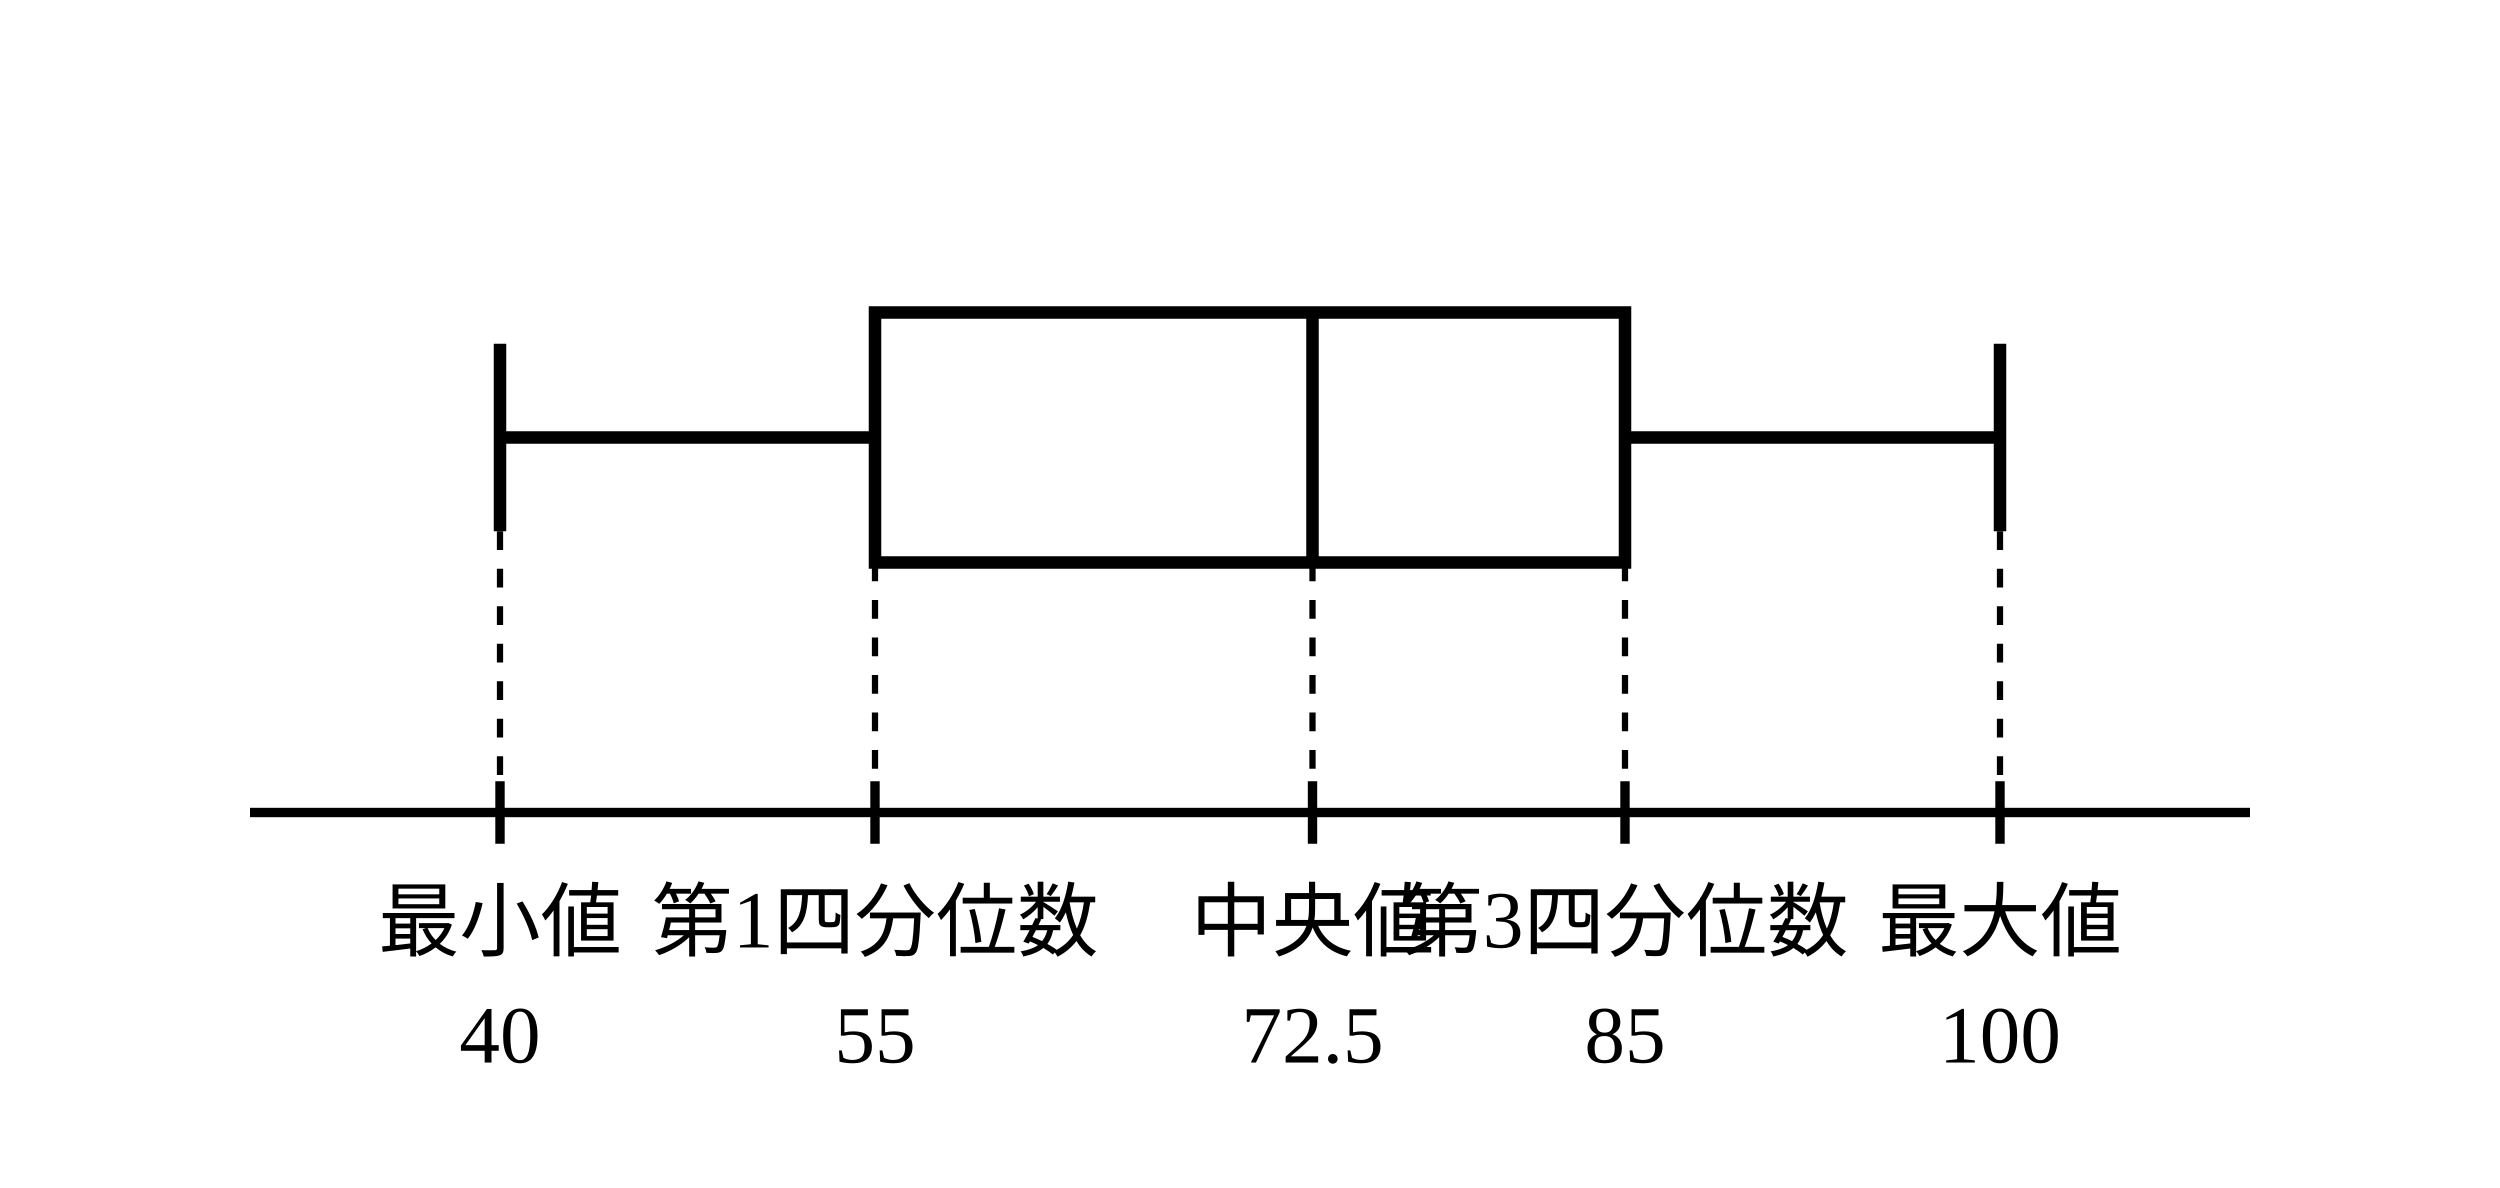
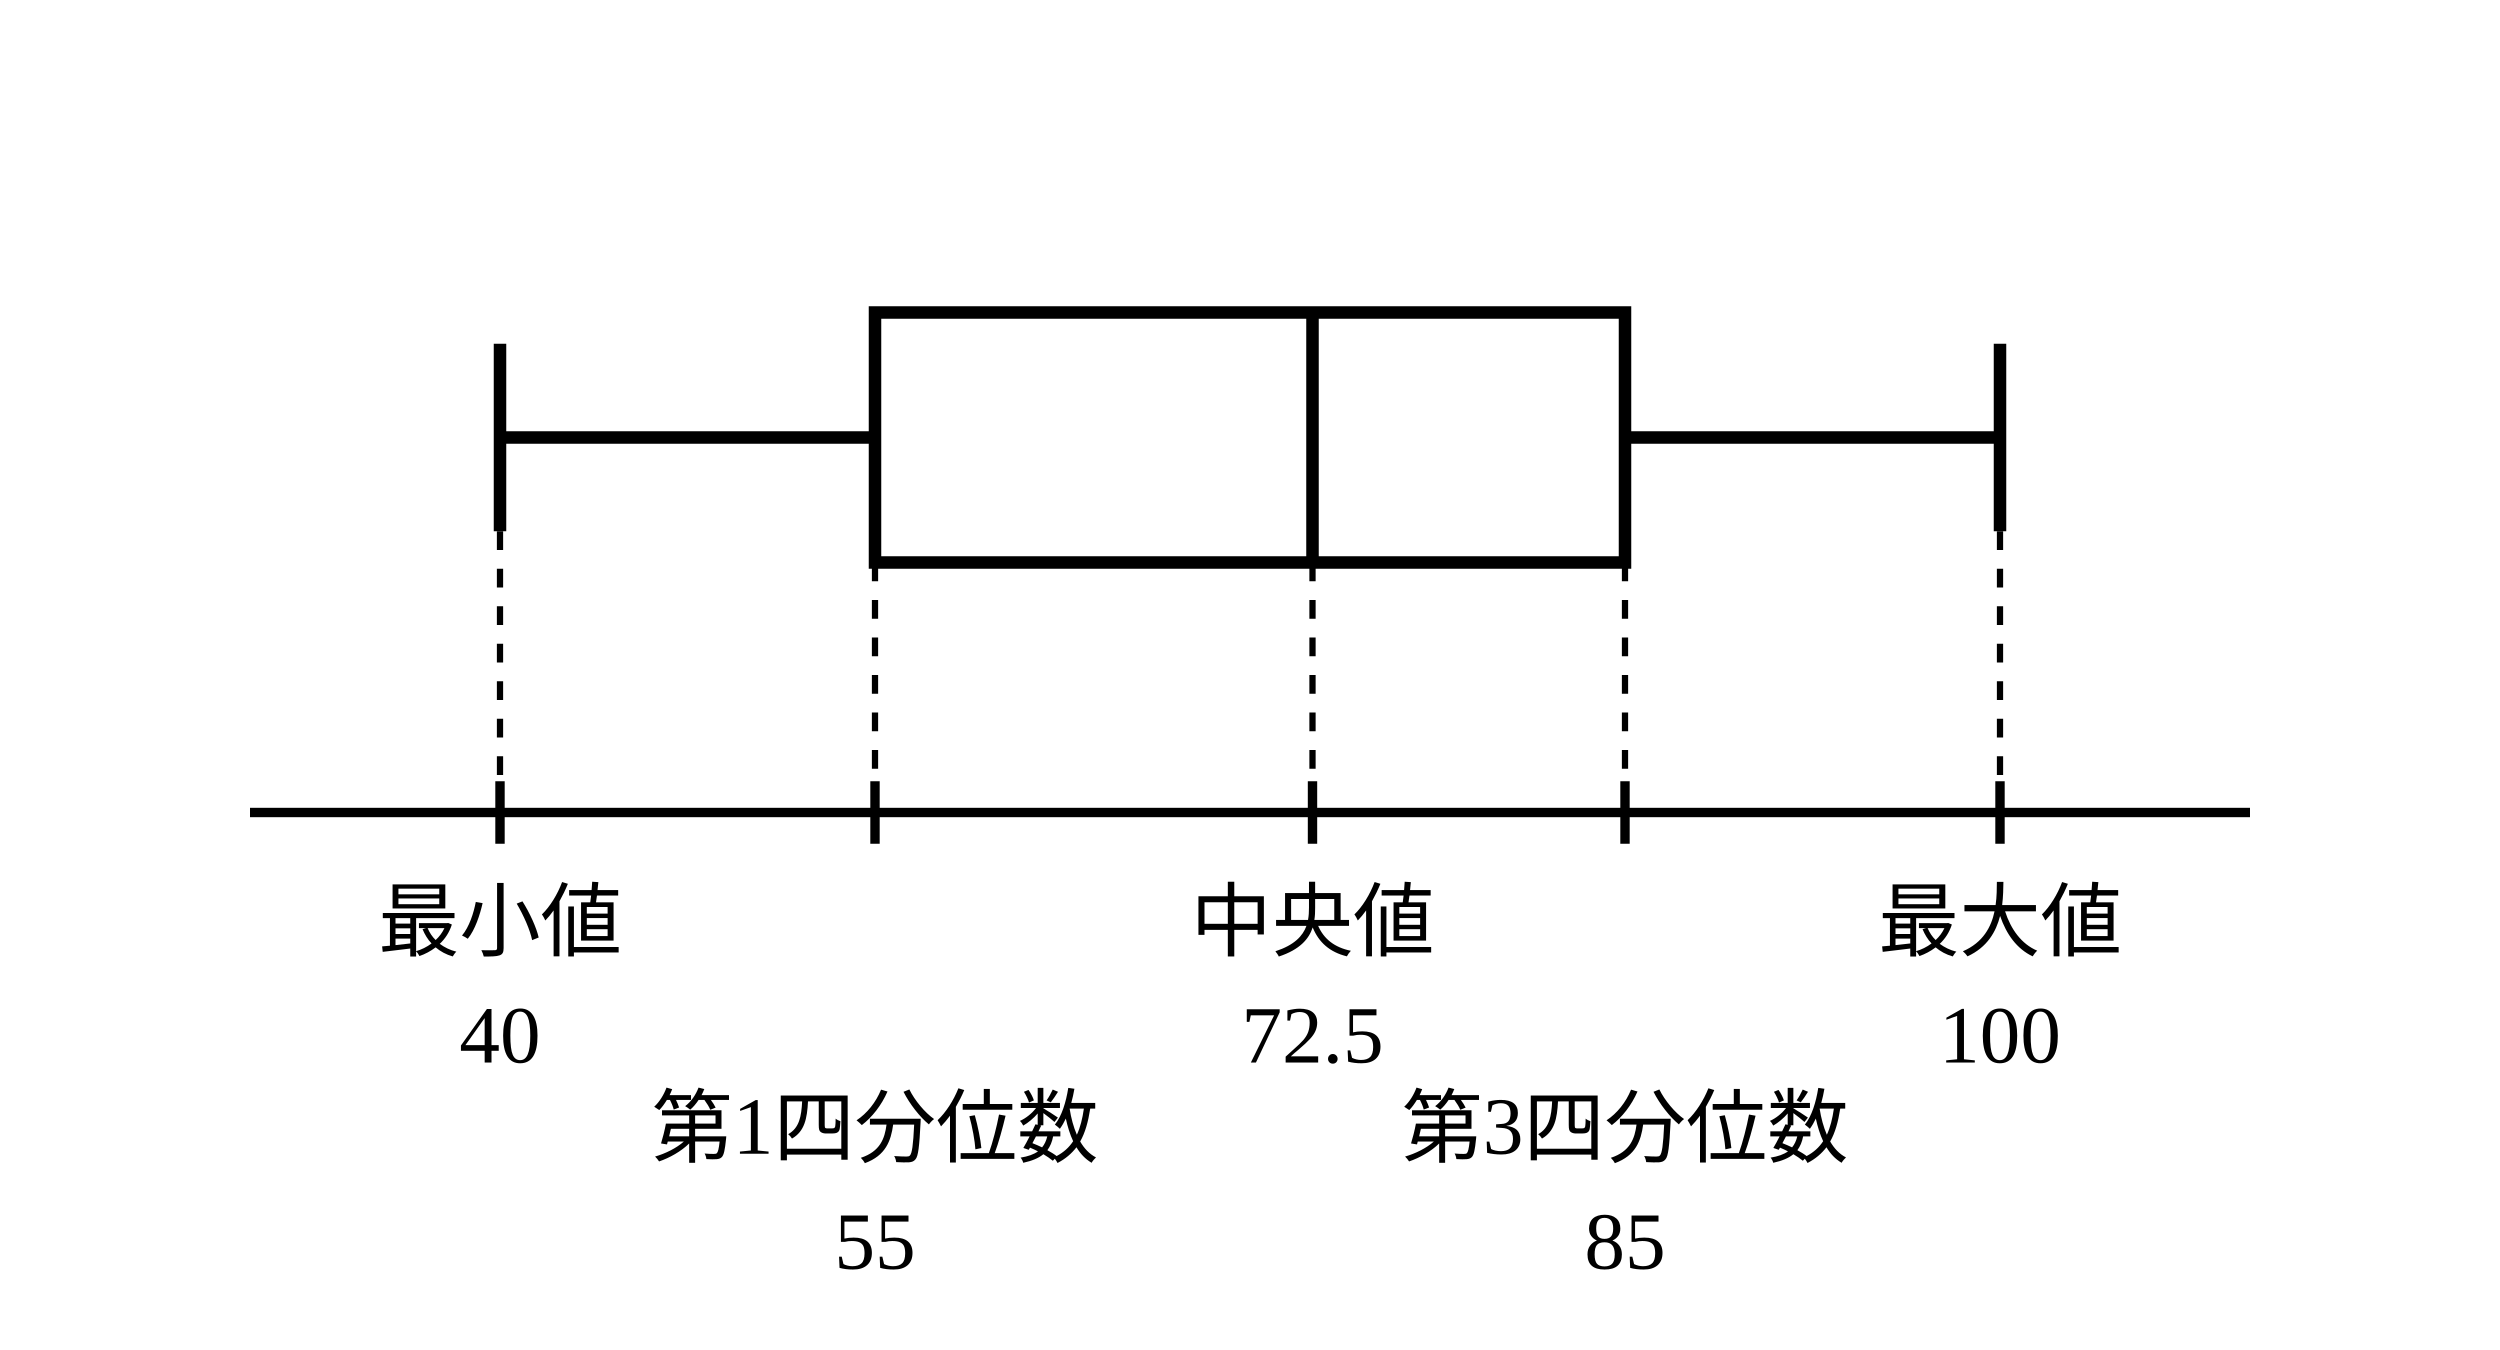
- <svg xmlns="http://www.w3.org/2000/svg" viewBox="0 0 400 190" role="img" aria-label="箱ひげ図の例。数直線上に最小値40、第1四分位数55、中央値（第2四分位数）72.5、第3四分位数85、最大値100を示し、第1四分位数から第3四分位数までを箱、最小値から第1四分位数まで・第3四分位数から最大値までを線（ひげ）で表す">
+ <svg xmlns="http://www.w3.org/2000/svg" viewBox="0 0 400 216" role="img" aria-label="箱ひげ図の例。数直線上に最小値40、第1四分位数55、中央値（第2四分位数）72.5、第3四分位数85、最大値100を示し、第1四分位数から第3四分位数までを箱、最小値から第1四分位数まで・第3四分位数から最大値までを線（ひげ）で表す">
  <line x1="80" y1="85" x2="80" y2="125" stroke="currentColor" stroke-width="1" stroke-dasharray="3 3" />
  <line x1="140" y1="90" x2="140" y2="125" stroke="currentColor" stroke-width="1" stroke-dasharray="3 3" />
  <line x1="210" y1="90" x2="210" y2="125" stroke="currentColor" stroke-width="1" stroke-dasharray="3 3" />
  <line x1="260" y1="90" x2="260" y2="125" stroke="currentColor" stroke-width="1" stroke-dasharray="3 3" />
  <line x1="320" y1="85" x2="320" y2="125" stroke="currentColor" stroke-width="1" stroke-dasharray="3 3" />
  <line x1="80" y1="70" x2="140" y2="70" stroke="currentColor" stroke-width="2" />
  <line x1="260" y1="70" x2="320" y2="70" stroke="currentColor" stroke-width="2" />
  <line x1="80" y1="55" x2="80" y2="85" stroke="currentColor" stroke-width="2" />
  <line x1="320" y1="55" x2="320" y2="85" stroke="currentColor" stroke-width="2" />
  <rect x="140" y="50" width="120" height="40" fill="none" stroke="currentColor" stroke-width="2" />
  <line x1="210" y1="50" x2="210" y2="90" stroke="currentColor" stroke-width="2" />
  <line x1="40" y1="130" x2="360" y2="130" stroke="currentColor" stroke-width="1.5" />
  <line x1="80" y1="125" x2="80" y2="135" stroke="currentColor" stroke-width="1.5" />
  <line x1="140" y1="125" x2="140" y2="135" stroke="currentColor" stroke-width="1.5" />
  <line x1="210" y1="125" x2="210" y2="135" stroke="currentColor" stroke-width="1.5" />
  <line x1="260" y1="125" x2="260" y2="135" stroke="currentColor" stroke-width="1.5" />
  <line x1="320" y1="125" x2="320" y2="135" stroke="currentColor" stroke-width="1.5" />
  <text x="80" y="152" font-size="13" text-anchor="middle" fill="currentColor">最小値</text>
  <text x="80" y="170" font-size="13" text-anchor="middle" fill="currentColor">40</text>
-   <text x="140" y="152" font-size="13" text-anchor="middle" fill="currentColor">第1四分位数</text>
-   <text x="140" y="170" font-size="13" text-anchor="middle" fill="currentColor">55</text>
+   <text x="140" y="185" font-size="13" text-anchor="middle" fill="currentColor">第1四分位数</text>
+   <text x="140" y="203" font-size="13" text-anchor="middle" fill="currentColor">55</text>
  <text x="210" y="152" font-size="13" text-anchor="middle" fill="currentColor">中央値</text>
  <text x="210" y="170" font-size="13" text-anchor="middle" fill="currentColor">72.5</text>
-   <text x="260" y="152" font-size="13" text-anchor="middle" fill="currentColor">第3四分位数</text>
-   <text x="260" y="170" font-size="13" text-anchor="middle" fill="currentColor">85</text>
+   <text x="260" y="185" font-size="13" text-anchor="middle" fill="currentColor">第3四分位数</text>
+   <text x="260" y="203" font-size="13" text-anchor="middle" fill="currentColor">85</text>
  <text x="320" y="152" font-size="13" text-anchor="middle" fill="currentColor">最大値</text>
  <text x="320" y="170" font-size="13" text-anchor="middle" fill="currentColor">100</text>
</svg>
